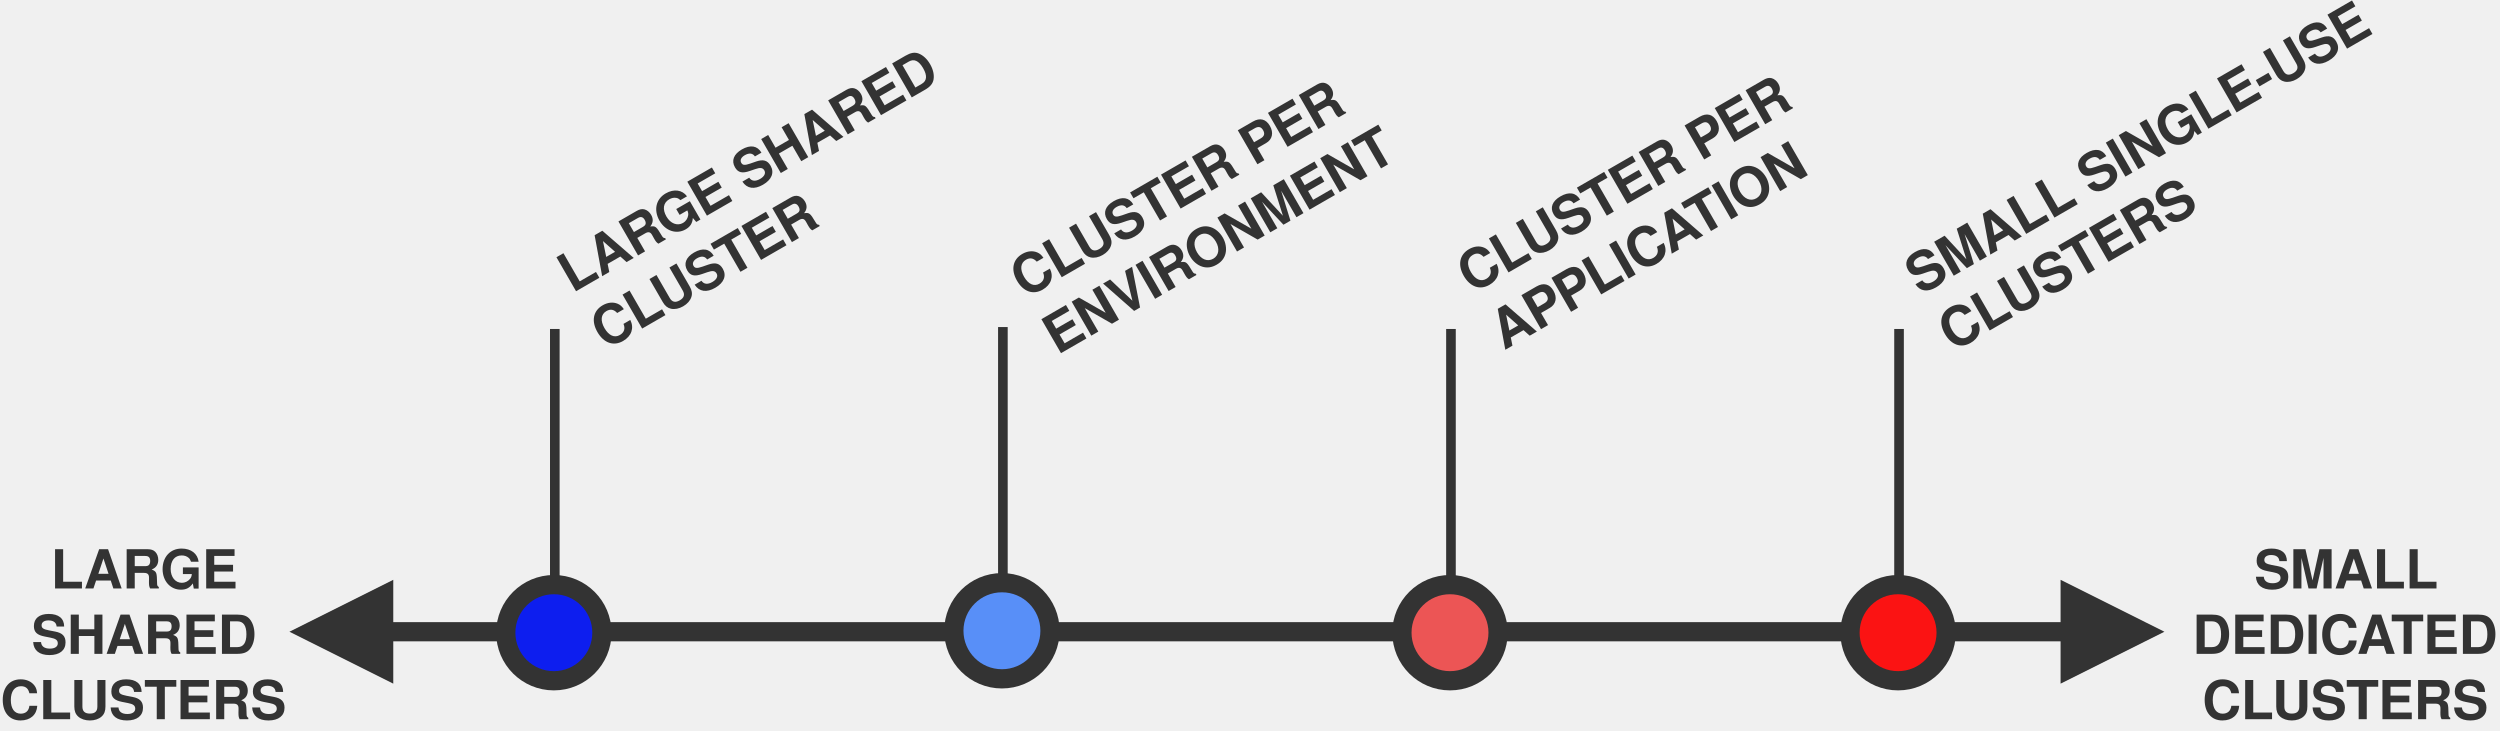
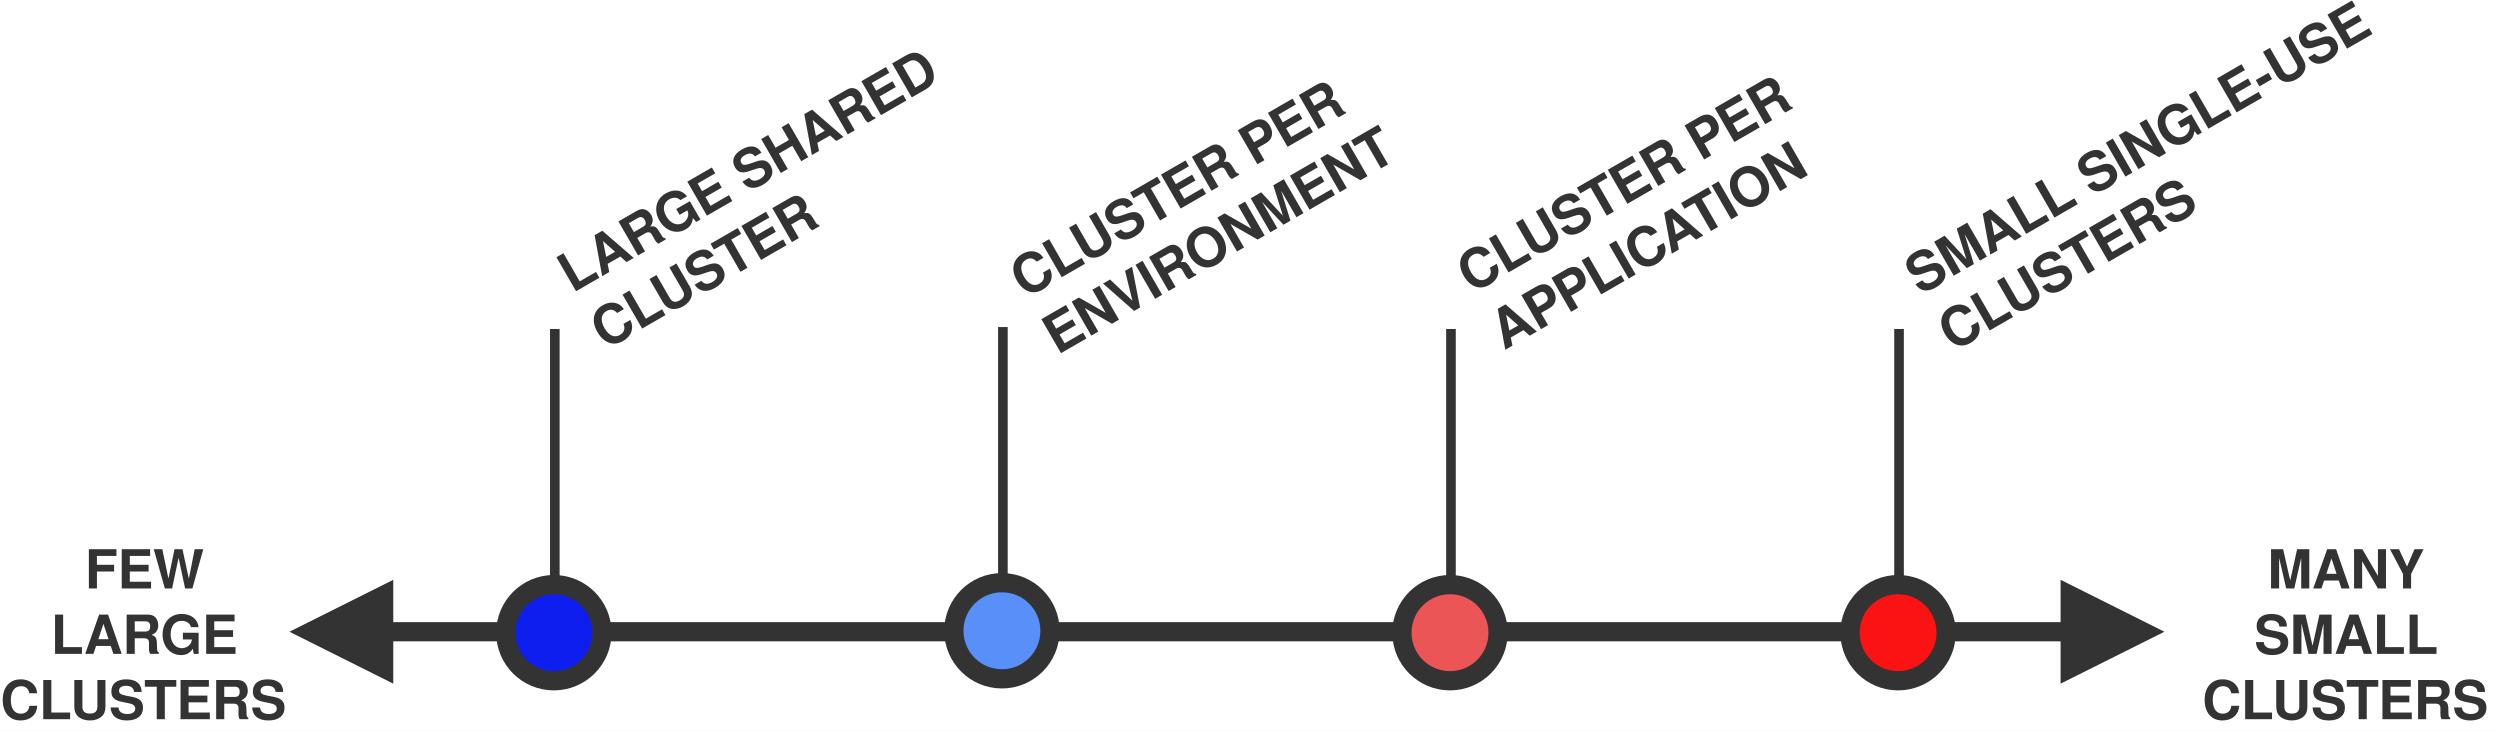
- <svg xmlns="http://www.w3.org/2000/svg" viewBox="0 0 1300 380">
-   <style>.sans-serif{font-family:-apple-system,BlinkMacSystemFont,'avenir next', avenir,'helvetica neue',helvetica,ubuntu,roboto,noto,'segoe ui',arial,sans-serif}</style>
-   <g fill="none" fill-rule="evenodd">
-     <text font-size="28" font-weight="bold" letter-spacing="-.16" fill="#333" class="sans-serif">
-       <tspan x="26.4" y="306">LARGE</tspan>
-       <tspan x="16.363" y="340">SHARED</tspan>
-       <tspan x=".192" y="374">CLUSTERS</tspan>
+ <svg xmlns="http://www.w3.org/2000/svg" width="1300px" height="380px" viewBox="0 0 1300 380" version="1.1">
+   <g id="dimensions" stroke="none" stroke-width="1" fill="none" fill-rule="evenodd">
+     <rect fill="#FFFFFF" x="0" y="0" width="1300" height="380" />
+     <text id="FEW-LARGE-CLUSTERS" font-family="Helvetica-Bold, Helvetica" font-size="28" font-weight="bold" letter-spacing="-0.16" fill="#333333">
+       <tspan x="44.136" y="306">FEW</tspan>
+       <tspan x="26.4" y="340">LARGE</tspan>
+       <tspan x="0.192" y="374">CLUSTERS</tspan>
    </text>
-     <text transform="translate(397.1795, 102) rotate(-30) translate(-397.1795, -102)" font-size="28" font-weight="bold" letter-spacing="-.16" fill="#333" class="sans-serif">
+     <text id="LARGE-SHARED-CLUSTER" transform="translate(397.1795, 102) rotate(-30) translate(-397.1795, -102) " font-family="Helvetica-Bold, Helvetica" font-size="28" font-weight="bold" letter-spacing="-0.16" fill="#333333">
      <tspan x="285.679" y="96">LARGE SHARED</tspan>
      <tspan x="285.679" y="130">CLUSTER</tspan>
    </text>
-     <text transform="translate(625, 109) rotate(-30) translate(-625, -109)" font-size="28" font-weight="bold" letter-spacing="-.16" fill="#333" class="sans-serif">
+     <text id="CLUSTER-PER-ENVIRONM" transform="translate(625, 109) rotate(-30) translate(-625, -109) " font-family="Helvetica-Bold, Helvetica" font-size="28" font-weight="bold" letter-spacing="-0.16" fill="#333333">
      <tspan x="522" y="103">CLUSTER PER</tspan>
      <tspan x="522" y="137">ENVIRONMENT</tspan>
    </text>
-     <text transform="translate(853, 109) rotate(-30) translate(-853, -109)" font-size="28" font-weight="bold" letter-spacing="-.16" fill="#333" class="sans-serif">
+     <text id="CLUSTER-PER-APPLICAT" transform="translate(853, 109) rotate(-30) translate(-853, -109) " font-family="Helvetica-Bold, Helvetica" font-size="28" font-weight="bold" letter-spacing="-0.16" fill="#333333">
      <tspan x="755" y="103">CLUSTER PER</tspan>
      <tspan x="755" y="137">APPLICATION</tspan>
    </text>
-     <text transform="translate(1119.543, 90.5) rotate(-30) translate(-1119.543, -90.5)" font-size="28" font-weight="bold" letter-spacing="-.16" fill="#333" class="sans-serif">
+     <text id="SMALL-SINGLE-USE-CLU" transform="translate(1119.543, 90.5) rotate(-30) translate(-1119.543, -90.5) " font-family="Helvetica-Bold, Helvetica" font-size="28" font-weight="bold" letter-spacing="-0.16" fill="#333333">
      <tspan x="983.043" y="84.5">SMALL SINGLE-USE</tspan>
      <tspan x="983.043" y="118.5">CLUSTERS</tspan>
    </text>
-     <text font-size="28" font-weight="bold" letter-spacing="-.16" fill="#333" class="sans-serif">
-       <tspan x="1172.186" y="306">SMALL</tspan>
-       <tspan x="1140.083" y="340">DEDICATED</tspan>
+     <text id="MANY-SMALL-CLUSTERS" font-family="Helvetica-Bold, Helvetica" font-size="28" font-weight="bold" letter-spacing="-0.16" fill="#333333">
+       <tspan x="1179.099" y="306">MANY</tspan>
+       <tspan x="1172.186" y="340">SMALL</tspan>
      <tspan x="1145.192" y="374">CLUSTERS</tspan>
    </text>
-     <path d="M1071.5 301.5l54 27-54 27v-22h-867v22l-54-27 54-27v22h867v-22z" fill="#333" fill-rule="nonzero" />
-     <circle stroke="#333" stroke-width="10" fill="#0D1EEF" cx="288" cy="329" r="25" />
-     <circle stroke="#333" stroke-width="10" fill="#FB1313" cx="987" cy="329" r="25" />
-     <circle stroke="#333" stroke-width="10" fill="#588FF8" cx="521" cy="328" r="25" />
-     <circle stroke="#333" stroke-width="10" fill="#EC5555" cx="754" cy="329" r="25" />
-     <path stroke="#333" stroke-width="5" stroke-linecap="square" d="M288.5 304.436V173.564m233 130.868V172.568m233 132.864V173.568m233 131.864V173.568" />
+     <path id="Line" d="M1071.5,301.5 L1125.5,328.5 L1071.5,355.5 L1071.5,333.5 L204.5,333.5 L204.5,355.5 L150.5,328.5 L204.5,301.5 L204.5,323.5 L1071.5,323.5 L1071.5,301.5 Z" fill="#333333" fill-rule="nonzero" />
+     <circle id="Oval" stroke="#333333" stroke-width="10" fill="#0D1EEF" cx="288" cy="329" r="25" />
+     <circle id="Oval" stroke="#333333" stroke-width="10" fill="#FB1313" cx="987" cy="329" r="25" />
+     <circle id="Oval" stroke="#333333" stroke-width="10" fill="#588FF8" cx="521" cy="328" r="25" />
+     <circle id="Oval" stroke="#333333" stroke-width="10" fill="#EC5555" cx="754" cy="329" r="25" />
+     <line x1="288.5" y1="304.436" x2="288.5" y2="173.564" id="Line-2" stroke="#333333" stroke-width="5" stroke-linecap="square" />
+     <line x1="521.5" y1="304.432" x2="521.5" y2="172.568" id="Line-2" stroke="#333333" stroke-width="5" stroke-linecap="square" />
+     <line x1="754.5" y1="305.432" x2="754.5" y2="173.568" id="Line-2" stroke="#333333" stroke-width="5" stroke-linecap="square" />
+     <line x1="987.5" y1="305.432" x2="987.5" y2="173.568" id="Line-2" stroke="#333333" stroke-width="5" stroke-linecap="square" />
  </g>
</svg>
